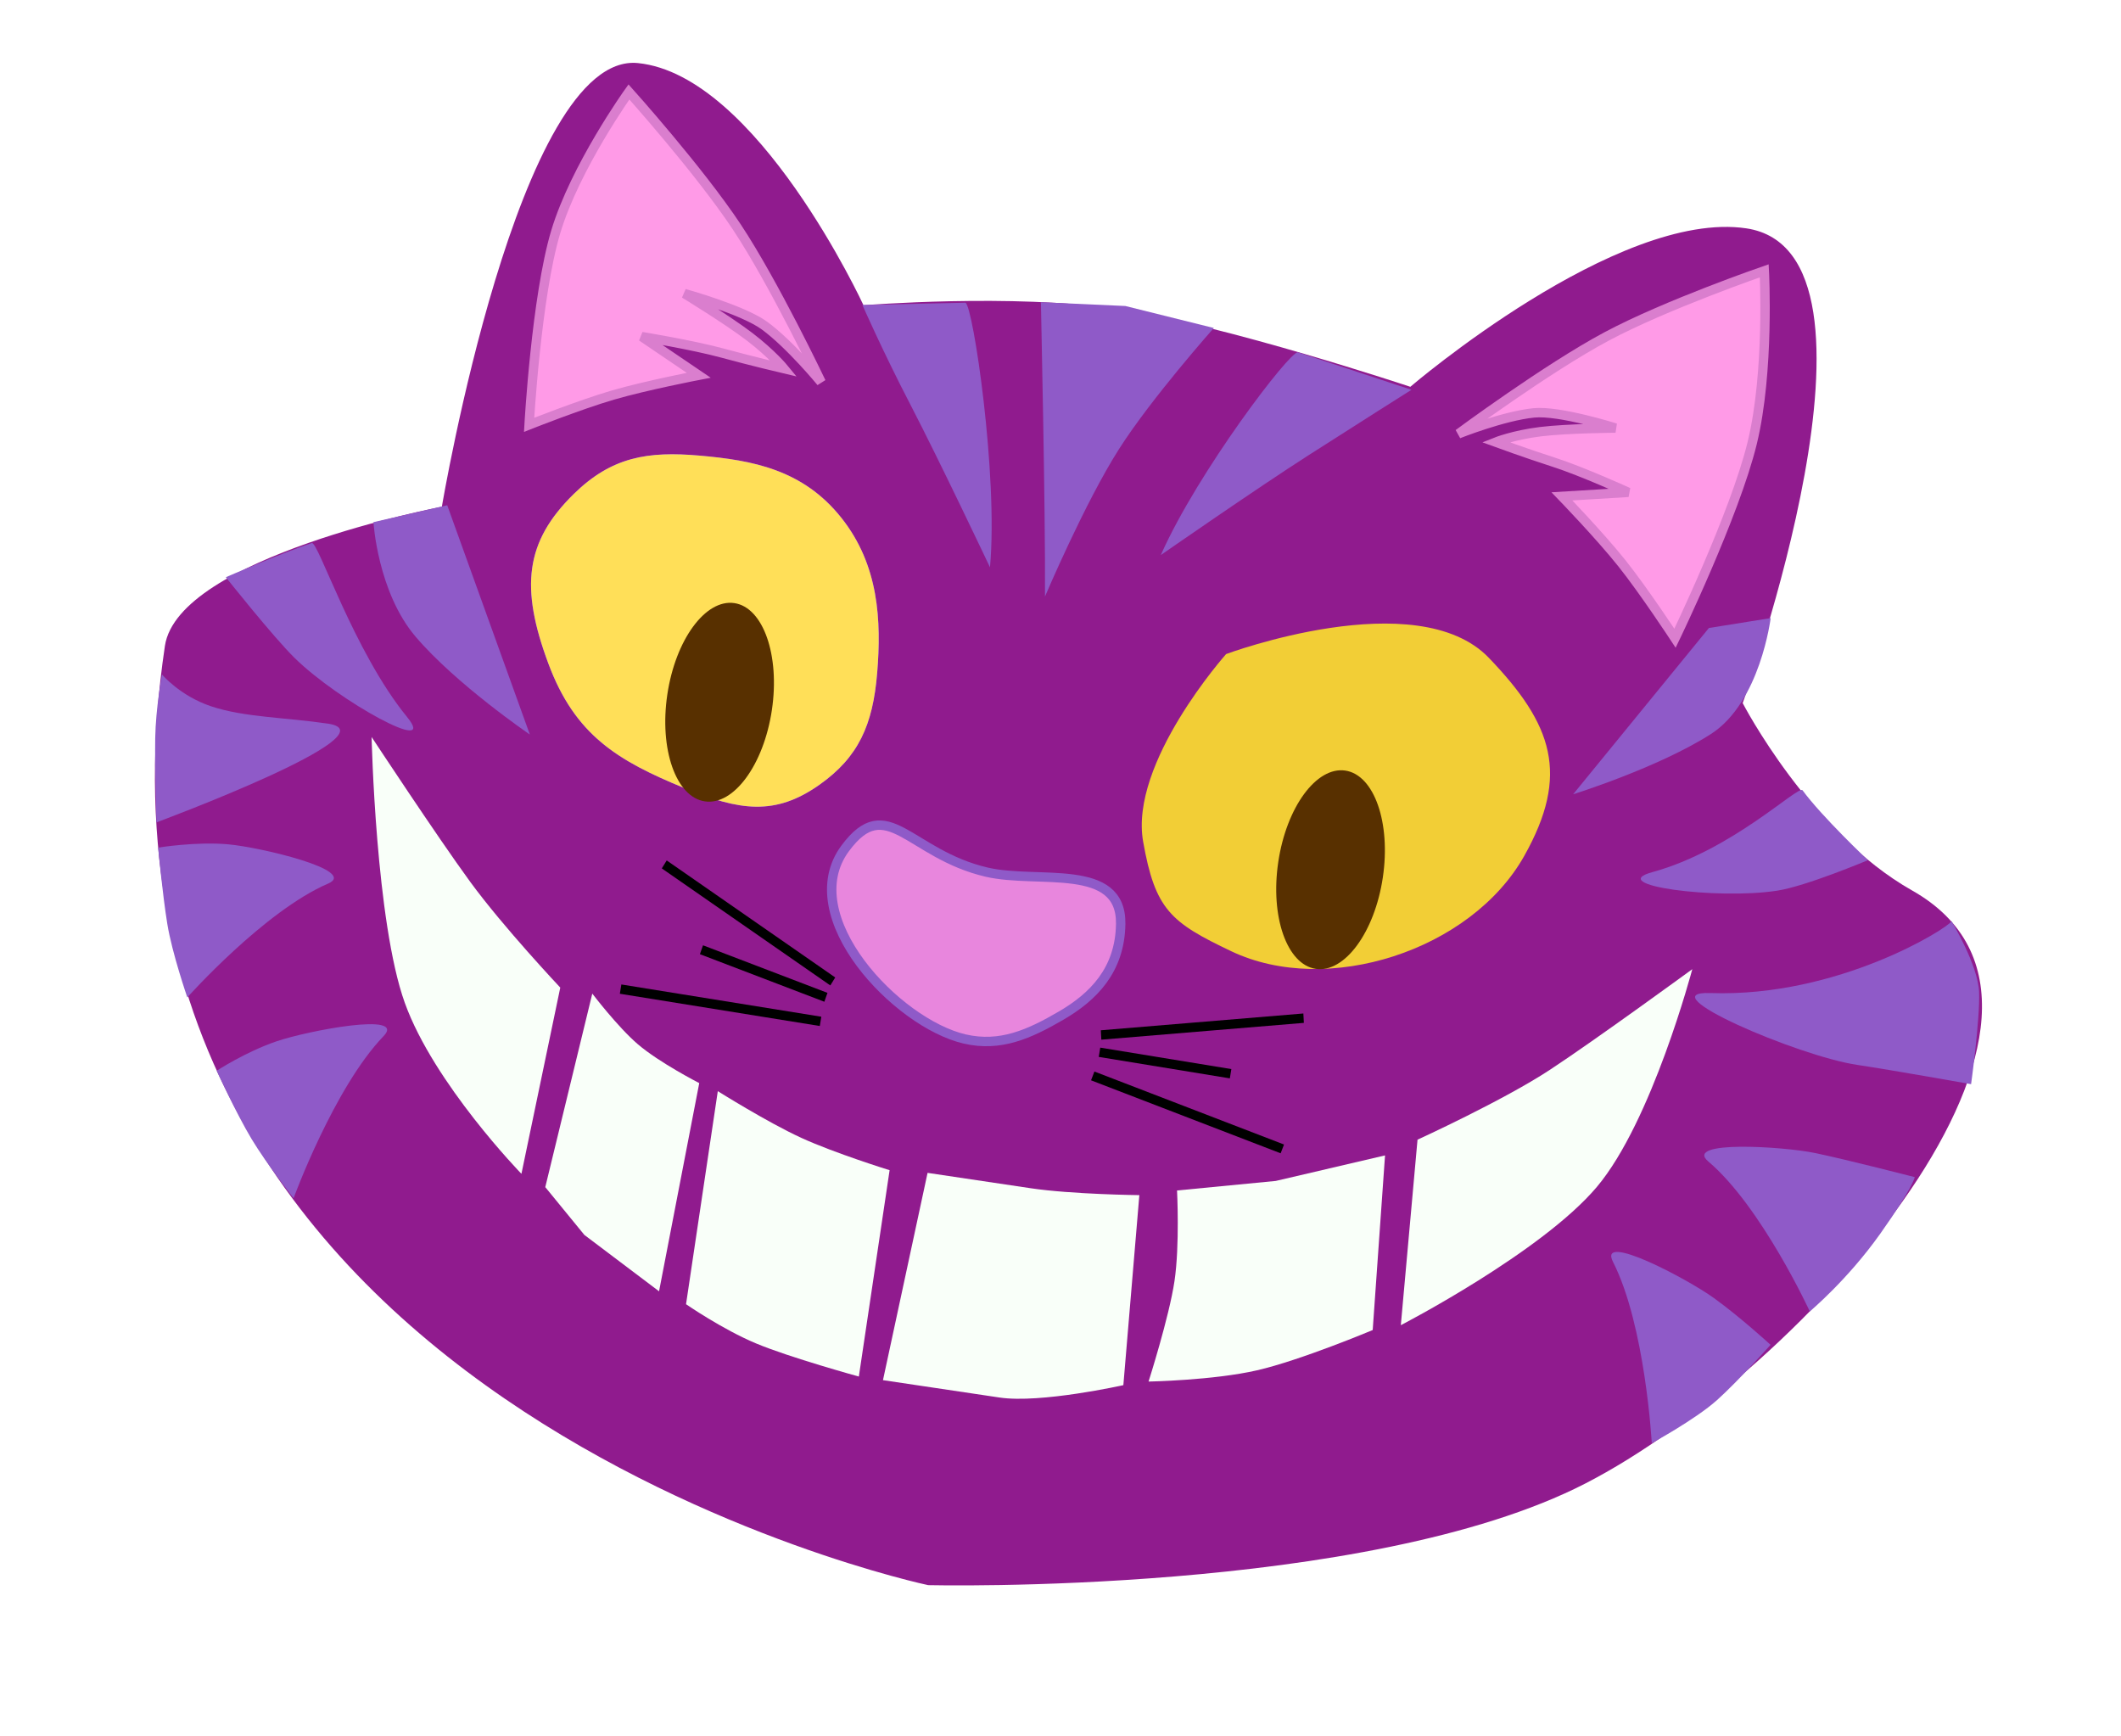
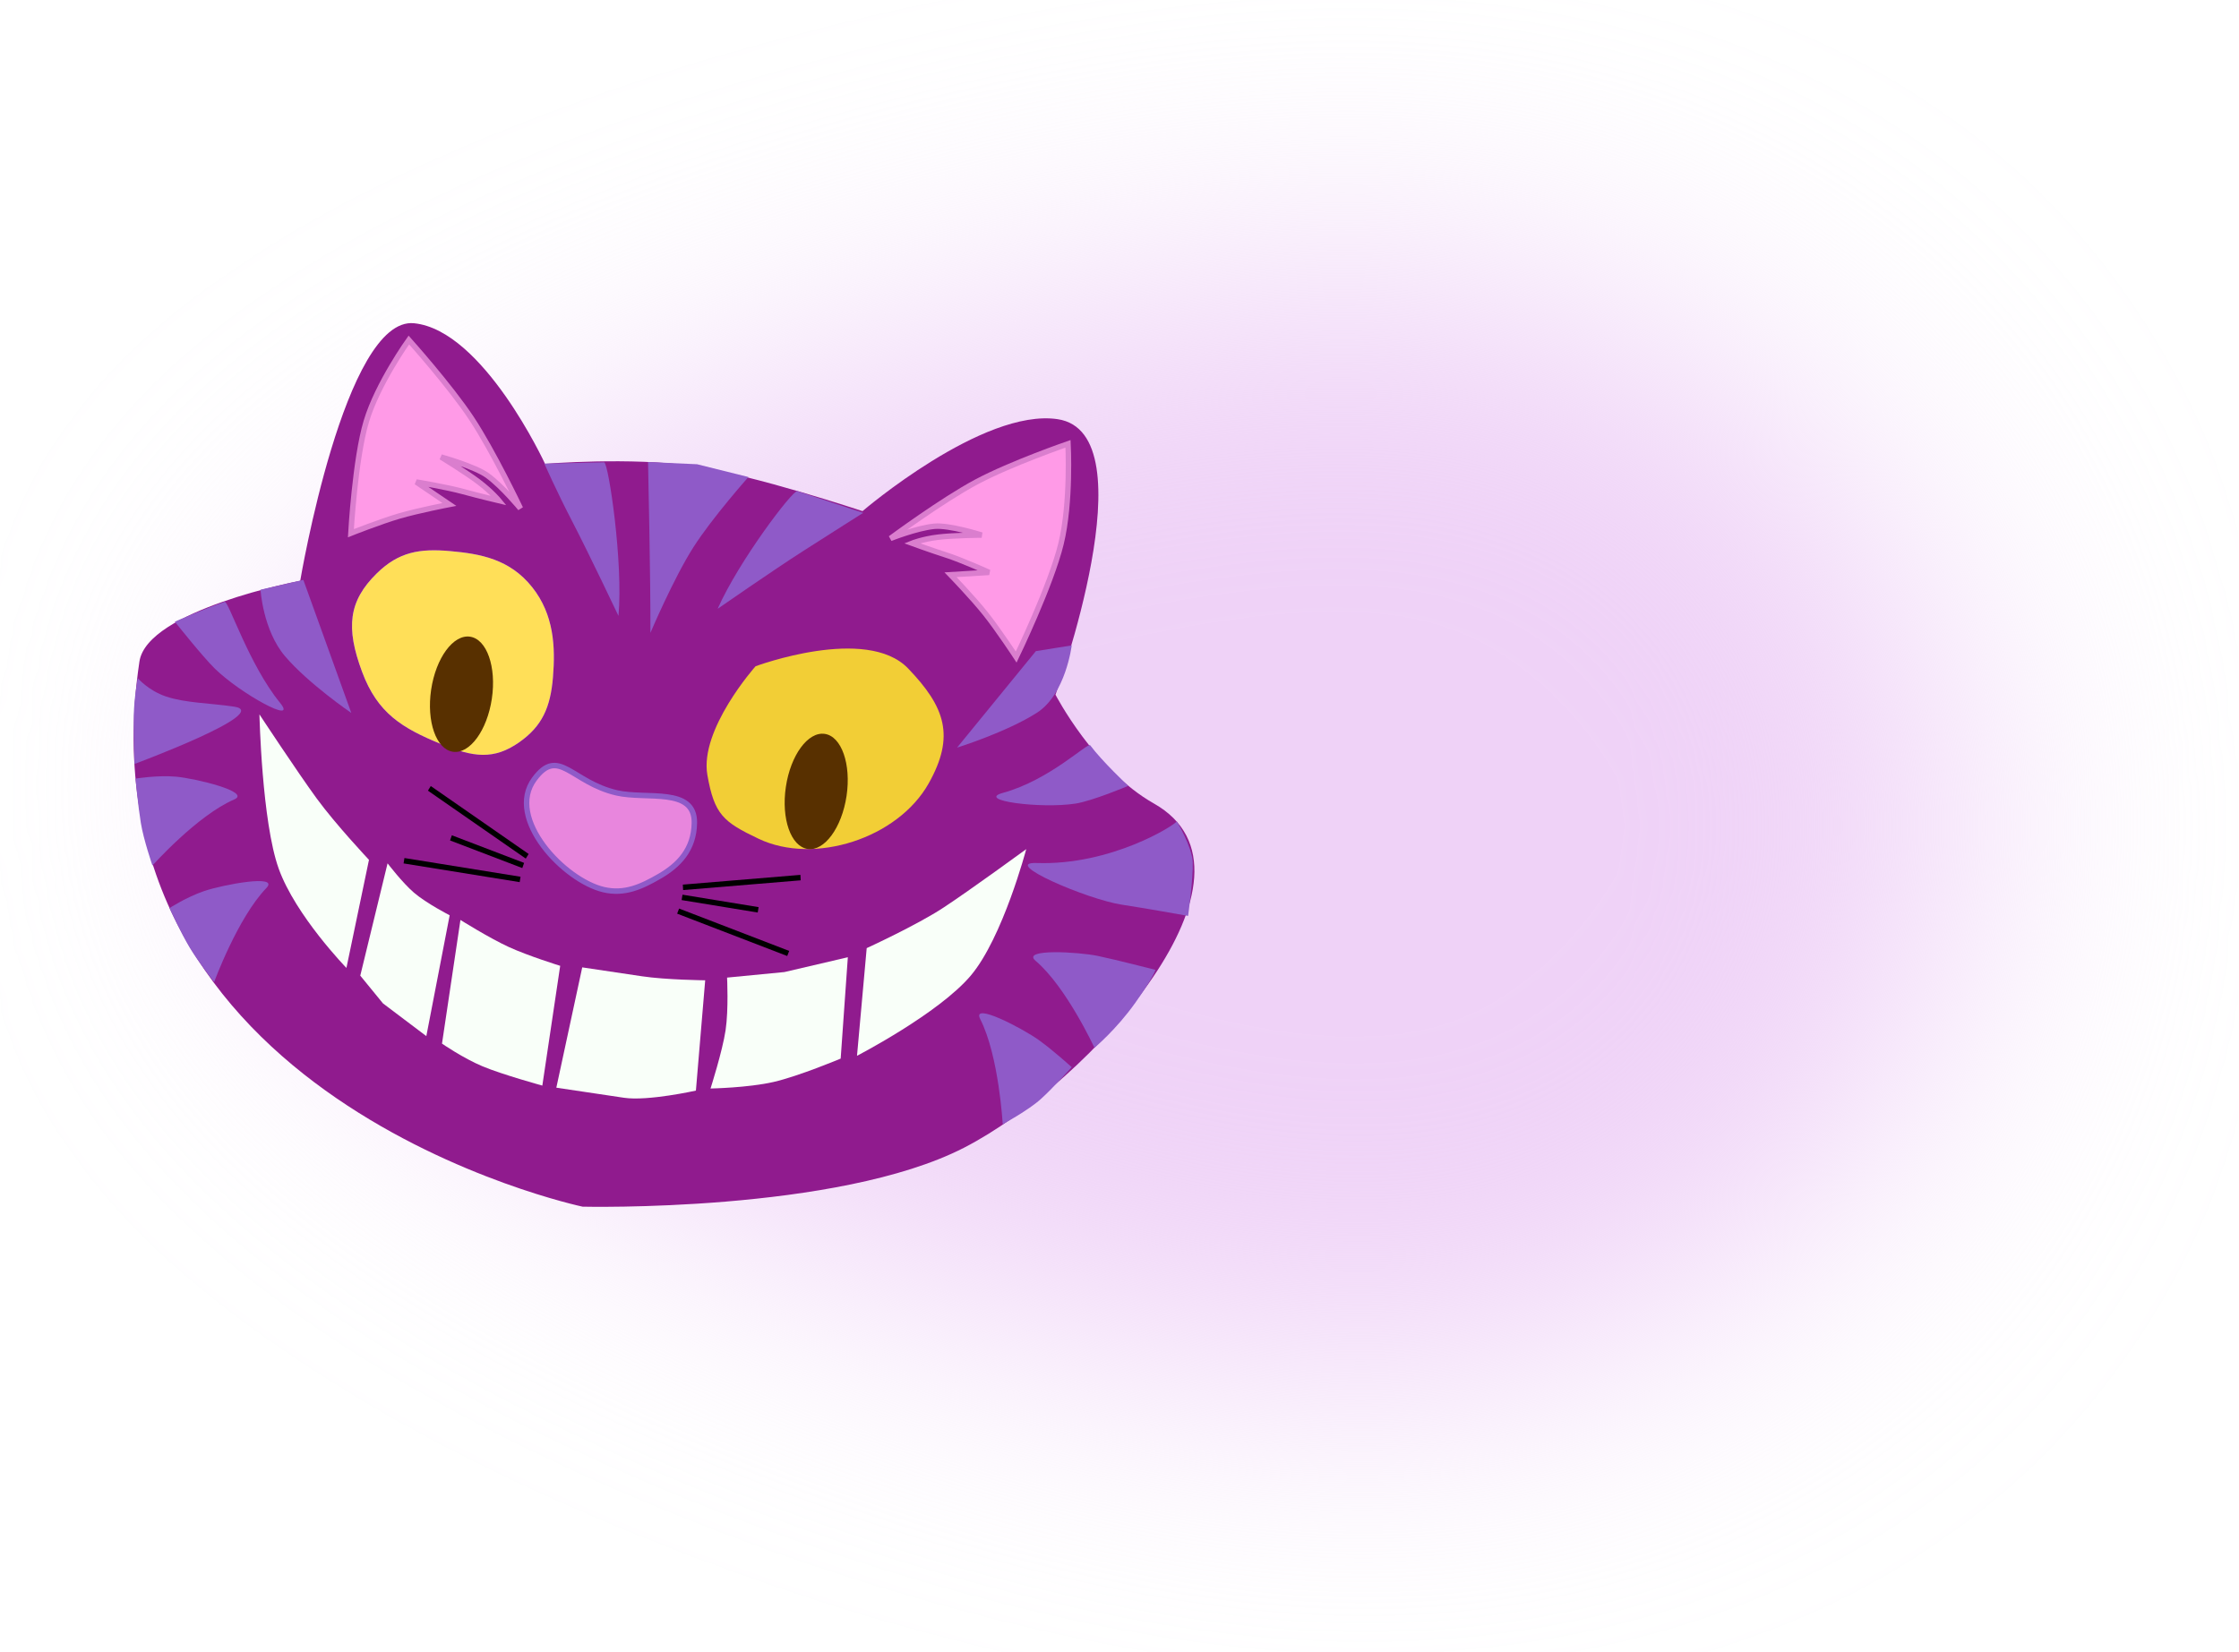
- <svg xmlns="http://www.w3.org/2000/svg" width="451" height="369" viewBox="0 0 451 369" fill="none">
-   <path d="M121.98 105.049C111.654 115.19 110.573 124.894 116.606 141.093C122.273 156.31 131.3 161.73 145.577 167.583C157.263 172.374 164.812 173.516 174.234 166.859C182.519 161.006 185.606 154.169 186.518 143.086C187.431 132.003 186.904 120.162 178.909 110.102C170.711 99.786 159.951 97.862 148.835 96.875C137.719 95.888 130.048 97.126 121.98 105.049Z" fill="#FFDF58" />
-   <path fill-rule="evenodd" clip-rule="evenodd" d="M35.063 137.342C11.153 297.71 197.369 337.026 197.369 337.026C197.369 337.026 290.738 339.271 337.131 315.397C383.525 291.524 451.872 214.925 406.568 189.32C384.804 177.02 370.556 149.484 370.556 149.484C370.556 149.484 405.389 53.627 371.33 48.55C343.971 44.47 299.885 82.237 299.885 82.237C299.885 82.237 260.468 69.093 237.82 65.716C215.171 62.339 183.609 64.901 183.609 64.901C183.609 64.901 161.021 15.959 135.643 13.41C110.264 10.862 93.954 107.74 93.954 107.74C93.954 107.74 37.886 118.404 35.063 137.342ZM116.606 141.093C110.573 124.894 111.654 115.19 121.98 105.049C130.048 97.126 137.719 95.888 148.835 96.875C159.951 97.862 170.711 99.786 178.909 110.102C186.904 120.162 187.431 132.003 186.518 143.086C185.606 154.169 182.519 161.006 174.234 166.859C164.812 173.516 157.263 172.374 145.577 167.583C131.3 161.73 122.273 156.31 116.606 141.093Z" fill="#901B8E" />
-   <path d="M297.866 281.753L301.415 242.314C301.415 242.314 319.656 233.973 329.558 227.462C339.459 220.951 359.842 206.061 359.842 206.061C359.842 206.061 351.282 238.451 339.536 252.369C327.791 266.287 297.866 281.753 297.866 281.753Z" fill="#F9FFF9" />
-   <path d="M110.875 249.571L119.134 209.975C119.134 209.975 106.999 197.092 99.977 187.482C92.956 177.873 79.017 156.698 79.017 156.698C79.017 156.698 79.888 196.01 86.073 213.211C92.258 230.413 110.875 249.571 110.875 249.571Z" fill="#F9FFF9" />
-   <path d="M115.945 252.399L125.943 211.256C125.943 211.256 131.357 218.361 135.608 222.003C140.235 225.966 148.685 230.282 148.685 230.282L140.138 274.548L124.255 262.561L115.945 252.399Z" fill="#F9FFF9" />
-   <path d="M145.876 277.294L152.63 231.997C152.63 231.997 163.174 238.618 170.385 241.925C177.491 245.183 189.162 248.801 189.162 248.801L182.621 292.674C182.621 292.674 167.933 288.631 160.758 285.628C153.583 282.625 145.876 277.294 145.876 277.294Z" fill="#F9FFF9" />
-   <path d="M187.751 293.438L197.234 249.368L219.179 252.639C227.915 253.942 242.266 254.104 242.266 254.104L238.865 294.502C238.865 294.502 221.281 298.437 212.545 297.135L187.751 293.438Z" fill="#F9FFF9" />
-   <path d="M243.071 178.933C240.108 162.183 260.719 139.062 260.719 139.062C260.719 139.062 301.304 123.947 316.589 139.873C330.153 154.005 333.869 164.641 324.1 181.997C312.759 202.147 282.19 211.936 261.843 202.26C248.905 196.108 245.634 193.423 243.071 178.933Z" fill="#F2CE36" />
-   <path d="M205.113 220.901C190.691 217.554 169.038 194.821 179.7 180.396C188.618 168.33 193.237 181.587 209.832 185.437C220.73 187.966 238.49 183.227 238.3 196.43C238.159 206.293 232.429 211.969 225.658 215.919C218.886 219.868 212.709 222.663 205.113 220.901Z" fill="#E886DD" stroke="#8F5AC8" stroke-width="2" />
-   <path d="M294.508 245.656L291.886 282.782C291.886 282.782 276.61 289.205 267.303 291.345C257.997 293.484 244.223 293.739 244.223 293.739C244.223 293.739 248.597 280.036 249.736 272.392C250.876 264.747 250.28 253.113 250.28 253.113L271.267 251.084L294.508 245.656Z" fill="#F9FFF9" />
-   <ellipse cx="153.014" cy="149.307" rx="11.238" ry="21.31" transform="rotate(8.47988 153.014 149.307)" fill="#583000" />
-   <path d="M294.037 186.57C292.302 198.21 285.918 206.905 279.78 205.99C273.642 205.074 270.072 194.896 271.808 183.256C273.543 171.615 279.926 162.921 286.065 163.836C292.203 164.751 295.773 174.929 294.037 186.57Z" fill="#583000" />
-   <path d="M222.203 126.837C222.302 107.284 221.346 65.757 221.337 64.257L239.28 65.058L258.101 69.738C258.101 69.738 244.848 84.639 237.951 95.461C230.621 106.965 222.203 126.837 222.203 126.837Z" fill="#8F5AC8" />
-   <path d="M246.824 118.017C254.734 100.215 274.266 74.647 275.976 74.901L300.132 82.874C300.132 82.874 288.752 90.058 278.248 96.786C267.082 103.937 246.824 118.017 246.824 118.017Z" fill="#8F5AC8" />
-   <path d="M210.508 120.62C212.283 101.123 206.903 65.025 205.298 64.364L183.377 64.843C183.377 64.843 187.743 74.778 193.58 86.023C199.785 97.977 210.508 120.62 210.508 120.62Z" fill="#8F5AC8" />
-   <path d="M351.359 185.424C368.366 180.777 382.425 166.857 383.283 168.026C387.4 173.633 397.185 182.886 397.185 182.886C397.185 182.886 384.054 188.425 377.863 189.375C365.056 191.342 341.156 188.211 351.359 185.424Z" fill="#8F5AC8" />
-   <path d="M86.548 152.43C75.179 138.501 67.642 115.01 66.293 115.457C59.822 117.601 48.021 122.725 48.021 122.725C48.021 122.725 58.102 135.431 62.65 139.894C72.056 149.127 93.368 160.787 86.548 152.43Z" fill="#8F5AC8" />
-   <path d="M363.69 211.137C390.935 212.078 414.375 197.23 414.967 195.856C414.967 195.856 420.6 205.167 420.824 210.914C421.047 216.662 419.122 230.511 419.122 230.511C419.122 230.511 402.041 227.473 394.916 226.411C382.174 224.511 350.192 210.67 363.69 211.137Z" fill="#8F5AC8" />
-   <path d="M363.374 133.52L376.505 131.419C376.505 131.419 374.303 149.338 363.799 156.066C352.633 163.218 334.506 168.872 334.506 168.872L363.374 133.52Z" fill="#8F5AC8" />
-   <path d="M95.095 107.423L79.41 111.017C79.41 111.017 80.293 125.877 88.378 135.376C96.972 145.474 112.663 156.17 112.663 156.17L95.095 107.423Z" fill="#8F5AC8" />
-   <path d="M62.42 254.768C62.42 254.768 71.034 231.23 81.549 220.31C86.579 215.087 65.426 219.138 58.797 221.401C52.169 223.664 46.068 227.663 46.068 227.663C46.068 227.663 50.322 236.907 53.514 242.2C56.707 247.492 62.42 254.768 62.42 254.768Z" fill="#8F5AC8" />
-   <path d="M351.227 306.831C351.227 306.831 349.853 281.804 342.98 268.291C339.693 261.828 358.745 271.873 364.425 275.972C370.104 280.07 376.484 285.929 376.484 285.929C376.484 285.929 369.719 293.53 365.121 297.661C360.523 301.793 351.227 306.831 351.227 306.831Z" fill="#8F5AC8" />
-   <path d="M39.829 212.06C39.829 212.06 56.198 193.701 69.757 187.868C76.242 185.079 55.426 180.139 48.545 179.516C41.664 178.893 33.623 180.218 33.623 180.218C33.623 180.218 34.562 190.194 35.575 196.434C36.588 202.674 39.829 212.06 39.829 212.06Z" fill="#8F5AC8" />
-   <path d="M384.826 278.826C384.826 278.826 374.524 256.491 363.256 246.956C357.867 242.396 379.218 243.743 385.982 245.155C392.745 246.566 407.145 250.271 407.145 250.271C407.145 250.271 406.826 252.409 399.818 262.293C392.81 272.176 384.826 278.826 384.826 278.826Z" fill="#8F5AC8" />
-   <path d="M33.257 174.856C33.257 174.856 84.099 156 69.763 153.863C60.767 152.522 51.885 152.534 44.807 150.142C38.25 147.927 34.45 143.409 34.45 143.409C34.45 143.409 33.104 150.477 33.003 157.019C32.902 163.562 33.257 174.856 33.257 174.856Z" fill="#8F5AC8" />
-   <path d="M346.237 104.677L332.121 105.535C332.121 105.535 340.192 113.888 344.887 119.777C349.581 125.666 356.164 135.695 356.164 135.695C356.164 135.695 368.879 109.423 372.586 94.17C376.293 78.916 375.148 57.577 375.148 57.577C375.148 57.577 354.363 64.742 341.664 71.51C328.966 78.278 310.115 92.238 310.115 92.238C310.115 92.238 319.563 88.458 326.13 87.787C331.597 87.229 343.515 91.01 343.515 91.01C343.515 91.01 333.273 91.076 327.533 91.785C321.794 92.494 318.02 94.008 318.02 94.008C318.02 94.008 324.485 96.373 330.469 98.301C336.453 100.229 346.237 104.677 346.237 104.677Z" fill="#FF9AE7" stroke="#DA7ECE" stroke-width="2" />
-   <path d="M136.45 71.567L148.573 79.788C148.573 79.788 137.329 81.95 130.287 84.007C123.244 86.065 112.506 90.324 112.506 90.324C112.506 90.324 114.021 63.133 118.165 49.312C122.31 35.492 133.732 19.546 133.732 19.546C133.732 19.546 148.704 36.229 156.685 48.277C164.666 60.325 174.606 81.246 174.606 81.246C174.606 81.246 168.056 73.256 162.549 69.222C157.964 65.863 145.533 62.418 145.533 62.418C145.533 62.418 154.599 67.95 159.353 71.572C164.106 75.194 166.72 78.389 166.72 78.389C166.72 78.389 159.824 76.765 153.568 75.058C147.311 73.352 136.45 71.567 136.45 71.567Z" fill="#FF9AE7" stroke="#DA7ECE" stroke-width="2" />
-   <line y1="-1" x2="43.214" y2="-1" transform="matrix(0.996579 -0.0826419 0.0536807 0.998558 234.182 221.049)" stroke="black" stroke-width="2" />
-   <path d="M232.353 228.756L272.67 244.273" stroke="black" stroke-width="2" />
-   <line y1="-1" x2="28.244" y2="-1" transform="matrix(0.986866 0.161541 -0.159719 0.987163 233.635 224.714)" stroke="black" stroke-width="2" />
-   <line y1="-1" x2="43.347" y2="-1" transform="matrix(-0.82666 -0.574028 -0.523241 0.84542 176.553 209.515)" stroke="black" stroke-width="2" />
-   <path d="M174.48 217.156L131.962 210.299" stroke="black" stroke-width="2" />
-   <line y1="-1" x2="28.34" y2="-1" transform="matrix(-0.933716 -0.356862 -0.331402 0.943874 175.286 212.985)" stroke="black" stroke-width="2" />
+ <svg xmlns="http://www.w3.org/2000/svg" width="820" height="605" viewBox="0 0 820 605" fill="none">
+   <g filter="url(#filter0_f_894_66)">
+     <path d="M719.5 302.5C719.5 414.338 623.689 505 505.5 505C387.311 505 100 398.338 100 286.5C100 174.662 387.311 100 505.5 100C623.689 100 719.5 190.662 719.5 302.5Z" fill="#EFD2F7" />
+   </g>
+   <path d="M137.98 210.049C127.654 220.19 126.573 229.894 132.606 246.093C138.273 261.31 147.3 266.73 161.577 272.583C173.263 277.374 180.812 278.516 190.234 271.859C198.519 266.006 201.606 259.169 202.518 248.086C203.431 237.004 202.904 225.162 194.909 215.102C186.711 204.786 175.951 202.862 164.835 201.875C153.719 200.888 146.048 202.126 137.98 210.049Z" fill="#FFDF58" />
+   <path fill-rule="evenodd" clip-rule="evenodd" d="M51.063 242.342C27.153 402.71 213.369 442.026 213.369 442.026C213.369 442.026 306.738 444.271 353.131 420.397C399.525 396.524 467.872 319.925 422.568 294.32C400.804 282.02 386.556 254.484 386.556 254.484C386.556 254.484 421.389 158.627 387.33 153.549C359.971 149.47 315.885 187.237 315.885 187.237C315.885 187.237 276.468 174.093 253.82 170.716C231.171 167.339 199.609 169.901 199.609 169.901C199.609 169.901 177.021 120.959 151.643 118.41C126.264 115.862 109.954 212.74 109.954 212.74C109.954 212.74 53.886 223.404 51.063 242.342ZM132.606 246.093C126.573 229.894 127.654 220.19 137.98 210.049C146.048 202.126 153.719 200.888 164.835 201.875C175.951 202.862 186.711 204.786 194.909 215.102C202.904 225.162 203.431 237.004 202.518 248.086C201.606 259.169 198.519 266.006 190.234 271.859C180.812 278.516 173.263 277.374 161.577 272.583C147.3 266.73 138.273 261.31 132.606 246.093Z" fill="#901B8E" />
+   <path d="M313.866 386.753L317.415 347.314C317.415 347.314 335.656 338.973 345.557 332.462C355.459 325.951 375.842 311.061 375.842 311.061C375.842 311.061 367.282 343.451 355.536 357.369C343.791 371.287 313.866 386.753 313.866 386.753Z" fill="#F9FFF9" />
+   <path d="M126.875 354.571L135.133 314.975C135.133 314.975 122.999 302.092 115.977 292.482C108.956 282.873 95.017 261.698 95.017 261.698C95.017 261.698 95.888 301.01 102.073 318.211C108.258 335.413 126.875 354.571 126.875 354.571Z" fill="#F9FFF9" />
+   <path d="M131.945 357.399L141.943 316.256C141.943 316.256 147.357 323.361 151.608 327.003C156.235 330.966 164.685 335.282 164.685 335.282L156.138 379.548L140.255 367.561L131.945 357.399Z" fill="#F9FFF9" />
+   <path d="M161.876 382.294L168.63 336.997C168.63 336.997 179.174 343.618 186.385 346.925C193.491 350.183 205.162 353.801 205.162 353.801L198.621 397.674C198.621 397.674 183.933 393.631 176.758 390.628C169.583 387.625 161.876 382.294 161.876 382.294Z" fill="#F9FFF9" />
+   <path d="M203.75 398.438L213.234 354.368L235.179 357.639C243.915 358.942 258.266 359.104 258.266 359.104L254.865 399.502C254.865 399.502 237.281 403.437 228.545 402.135L203.75 398.438Z" fill="#F9FFF9" />
+   <path d="M259.071 283.933C256.108 267.183 276.719 244.062 276.719 244.062C276.719 244.062 317.304 228.947 332.589 244.873C346.153 259.005 349.869 269.641 340.1 286.997C328.759 307.147 298.19 316.936 277.843 307.26C264.905 301.108 261.634 298.423 259.071 283.933Z" fill="#F2CE36" />
+   <path d="M221.113 325.901C206.691 322.554 185.038 299.821 195.7 285.396C204.618 273.33 209.237 286.587 225.831 290.437C236.73 292.966 254.49 288.227 254.3 301.43C254.159 311.293 248.429 316.969 241.658 320.919C234.886 324.868 228.709 327.663 221.113 325.901Z" fill="#E886DD" stroke="#8F5AC8" stroke-width="2" />
+   <path d="M310.508 350.656L307.886 387.782C307.886 387.782 292.61 394.205 283.303 396.345C273.997 398.484 260.223 398.739 260.223 398.739C260.223 398.739 264.597 385.036 265.736 377.392C266.876 369.747 266.28 358.113 266.28 358.113L287.267 356.084L310.508 350.656Z" fill="#F9FFF9" />
+   <ellipse cx="169.014" cy="254.307" rx="11.238" ry="21.31" transform="rotate(8.47988 169.014 254.307)" fill="#583000" />
+   <path d="M310.037 291.57C308.302 303.21 301.918 311.905 295.78 310.99C289.642 310.074 286.072 299.896 287.808 288.256C289.543 276.615 295.926 267.921 302.065 268.836C308.203 269.751 311.773 279.929 310.037 291.57Z" fill="#583000" />
+   <path d="M238.203 231.837C238.302 212.284 237.346 170.757 237.337 169.257L255.28 170.058L274.101 174.738C274.101 174.738 260.848 189.639 253.951 200.461C246.621 211.965 238.203 231.837 238.203 231.837Z" fill="#8F5AC8" />
+   <path d="M262.824 223.017C270.734 205.215 290.266 179.646 291.976 179.901L316.132 187.874C316.132 187.874 304.752 195.058 294.248 201.786C283.082 208.937 262.824 223.017 262.824 223.017Z" fill="#8F5AC8" />
+   <path d="M226.508 225.62C228.283 206.123 222.903 170.025 221.298 169.363L199.377 169.842C199.377 169.842 203.743 179.778 209.58 191.023C215.785 202.977 226.508 225.62 226.508 225.62Z" fill="#8F5AC8" />
+   <path d="M367.359 290.424C384.366 285.777 398.425 271.857 399.283 273.026C403.4 278.633 413.185 287.886 413.185 287.886C413.185 287.886 400.054 293.425 393.863 294.375C381.056 296.342 357.156 293.211 367.359 290.424Z" fill="#8F5AC8" />
+   <path d="M102.548 257.43C91.179 243.501 83.642 220.01 82.293 220.457C75.823 222.601 64.021 227.725 64.021 227.725C64.021 227.725 74.103 240.431 78.65 244.894C88.057 254.127 109.368 265.787 102.548 257.43Z" fill="#8F5AC8" />
+   <path d="M379.69 316.137C406.935 317.078 430.375 302.23 430.967 300.856C430.967 300.856 436.6 310.167 436.824 315.914C437.047 321.662 435.122 335.511 435.122 335.511C435.122 335.511 418.041 332.473 410.916 331.411C398.174 329.511 366.192 315.67 379.69 316.137Z" fill="#8F5AC8" />
+   <path d="M379.374 238.52L392.505 236.419C392.505 236.419 390.303 254.338 379.799 261.066C368.633 268.218 350.506 273.872 350.506 273.872L379.374 238.52Z" fill="#8F5AC8" />
+   <path d="M111.095 212.423L95.41 216.017C95.41 216.017 96.293 230.877 104.378 240.376C112.972 250.474 128.663 261.17 128.663 261.17L111.095 212.423Z" fill="#8F5AC8" />
+   <path d="M78.42 359.768C78.42 359.768 87.034 336.23 97.549 325.31C102.579 320.087 81.426 324.138 74.797 326.401C68.169 328.664 62.068 332.663 62.068 332.663C62.068 332.663 66.322 341.907 69.514 347.2C72.707 352.492 78.42 359.768 78.42 359.768Z" fill="#8F5AC8" />
+   <path d="M367.227 411.831C367.227 411.831 365.853 386.804 358.98 373.291C355.693 366.828 374.745 376.873 380.425 380.972C386.104 385.07 392.484 390.929 392.484 390.929C392.484 390.929 385.719 398.53 381.121 402.661C376.523 406.793 367.227 411.831 367.227 411.831Z" fill="#8F5AC8" />
+   <path d="M55.829 317.06C55.829 317.06 72.198 298.701 85.757 292.868C92.243 290.079 71.426 285.139 64.545 284.516C57.664 283.893 49.623 285.218 49.623 285.218C49.623 285.218 50.562 295.194 51.575 301.434C52.588 307.674 55.829 317.06 55.829 317.06Z" fill="#8F5AC8" />
+   <path d="M400.826 383.826C400.826 383.826 390.524 361.491 379.256 351.956C373.867 347.396 395.218 348.743 401.982 350.155C408.745 351.566 423.145 355.271 423.145 355.271C423.145 355.271 422.826 357.409 415.818 367.293C408.81 377.176 400.826 383.826 400.826 383.826Z" fill="#8F5AC8" />
+   <path d="M49.257 279.856C49.257 279.856 100.099 261 85.763 258.863C76.767 257.522 67.885 257.534 60.807 255.142C54.25 252.927 50.45 248.409 50.45 248.409C50.45 248.409 49.104 255.477 49.003 262.019C48.902 268.562 49.257 279.856 49.257 279.856Z" fill="#8F5AC8" />
+   <path d="M362.237 209.677L348.121 210.535C348.121 210.535 356.192 218.888 360.887 224.777C365.581 230.666 372.164 240.695 372.164 240.695C372.164 240.695 384.879 214.423 388.586 199.17C392.293 183.916 391.148 162.577 391.148 162.577C391.148 162.577 370.363 169.742 357.664 176.51C344.966 183.278 326.115 197.238 326.115 197.238C326.115 197.238 335.563 193.458 342.13 192.787C347.597 192.229 359.515 196.01 359.515 196.01C359.515 196.01 349.273 196.076 343.533 196.785C337.794 197.494 334.02 199.008 334.02 199.008C334.02 199.008 340.485 201.373 346.469 203.301C352.453 205.229 362.237 209.677 362.237 209.677Z" fill="#FF9AE7" stroke="#DA7ECE" stroke-width="2" />
+   <path d="M152.45 176.568L164.573 184.788C164.573 184.788 153.329 186.95 146.287 189.007C139.244 191.065 128.506 195.324 128.506 195.324C128.506 195.324 130.021 168.133 134.165 154.312C138.31 140.492 149.732 124.546 149.732 124.546C149.732 124.546 164.704 141.229 172.685 153.277C180.666 165.325 190.606 186.246 190.606 186.246C190.606 186.246 184.056 178.256 178.549 174.222C173.964 170.863 161.533 167.418 161.533 167.418C161.533 167.418 170.599 172.95 175.353 176.572C180.106 180.194 182.72 183.389 182.72 183.389C182.72 183.389 175.824 181.765 169.568 180.058C163.311 178.352 152.45 176.568 152.45 176.568Z" fill="#FF9AE7" stroke="#DA7ECE" stroke-width="2" />
+   <line y1="-1" x2="43.214" y2="-1" transform="matrix(0.996579 -0.0826419 0.0536807 0.998558 250.182 326.049)" stroke="black" stroke-width="2" />
+   <path d="M248.353 333.756L288.67 349.273" stroke="black" stroke-width="2" />
+   <line y1="-1" x2="28.244" y2="-1" transform="matrix(0.986866 0.161541 -0.159719 0.987163 249.635 329.714)" stroke="black" stroke-width="2" />
+   <line y1="-1" x2="43.347" y2="-1" transform="matrix(-0.82666 -0.574028 -0.523241 0.84542 192.553 314.515)" stroke="black" stroke-width="2" />
+   <path d="M190.48 322.156L147.962 315.299" stroke="black" stroke-width="2" />
+   <line y1="-1" x2="28.34" y2="-1" transform="matrix(-0.933716 -0.356862 -0.331402 0.943874 191.286 317.985)" stroke="black" stroke-width="2" />
+   <defs>
+     <filter id="filter0_f_894_66" x="0" y="0" width="819.5" height="605" filterUnits="userSpaceOnUse" color-interpolation-filters="sRGB">
+       <feFlood flood-opacity="0" result="BackgroundImageFix" />
+       <feBlend mode="normal" in="SourceGraphic" in2="BackgroundImageFix" result="shape" />
+       <feGaussianBlur stdDeviation="50" result="effect1_foregroundBlur_894_66" />
+     </filter>
+   </defs>
</svg>
